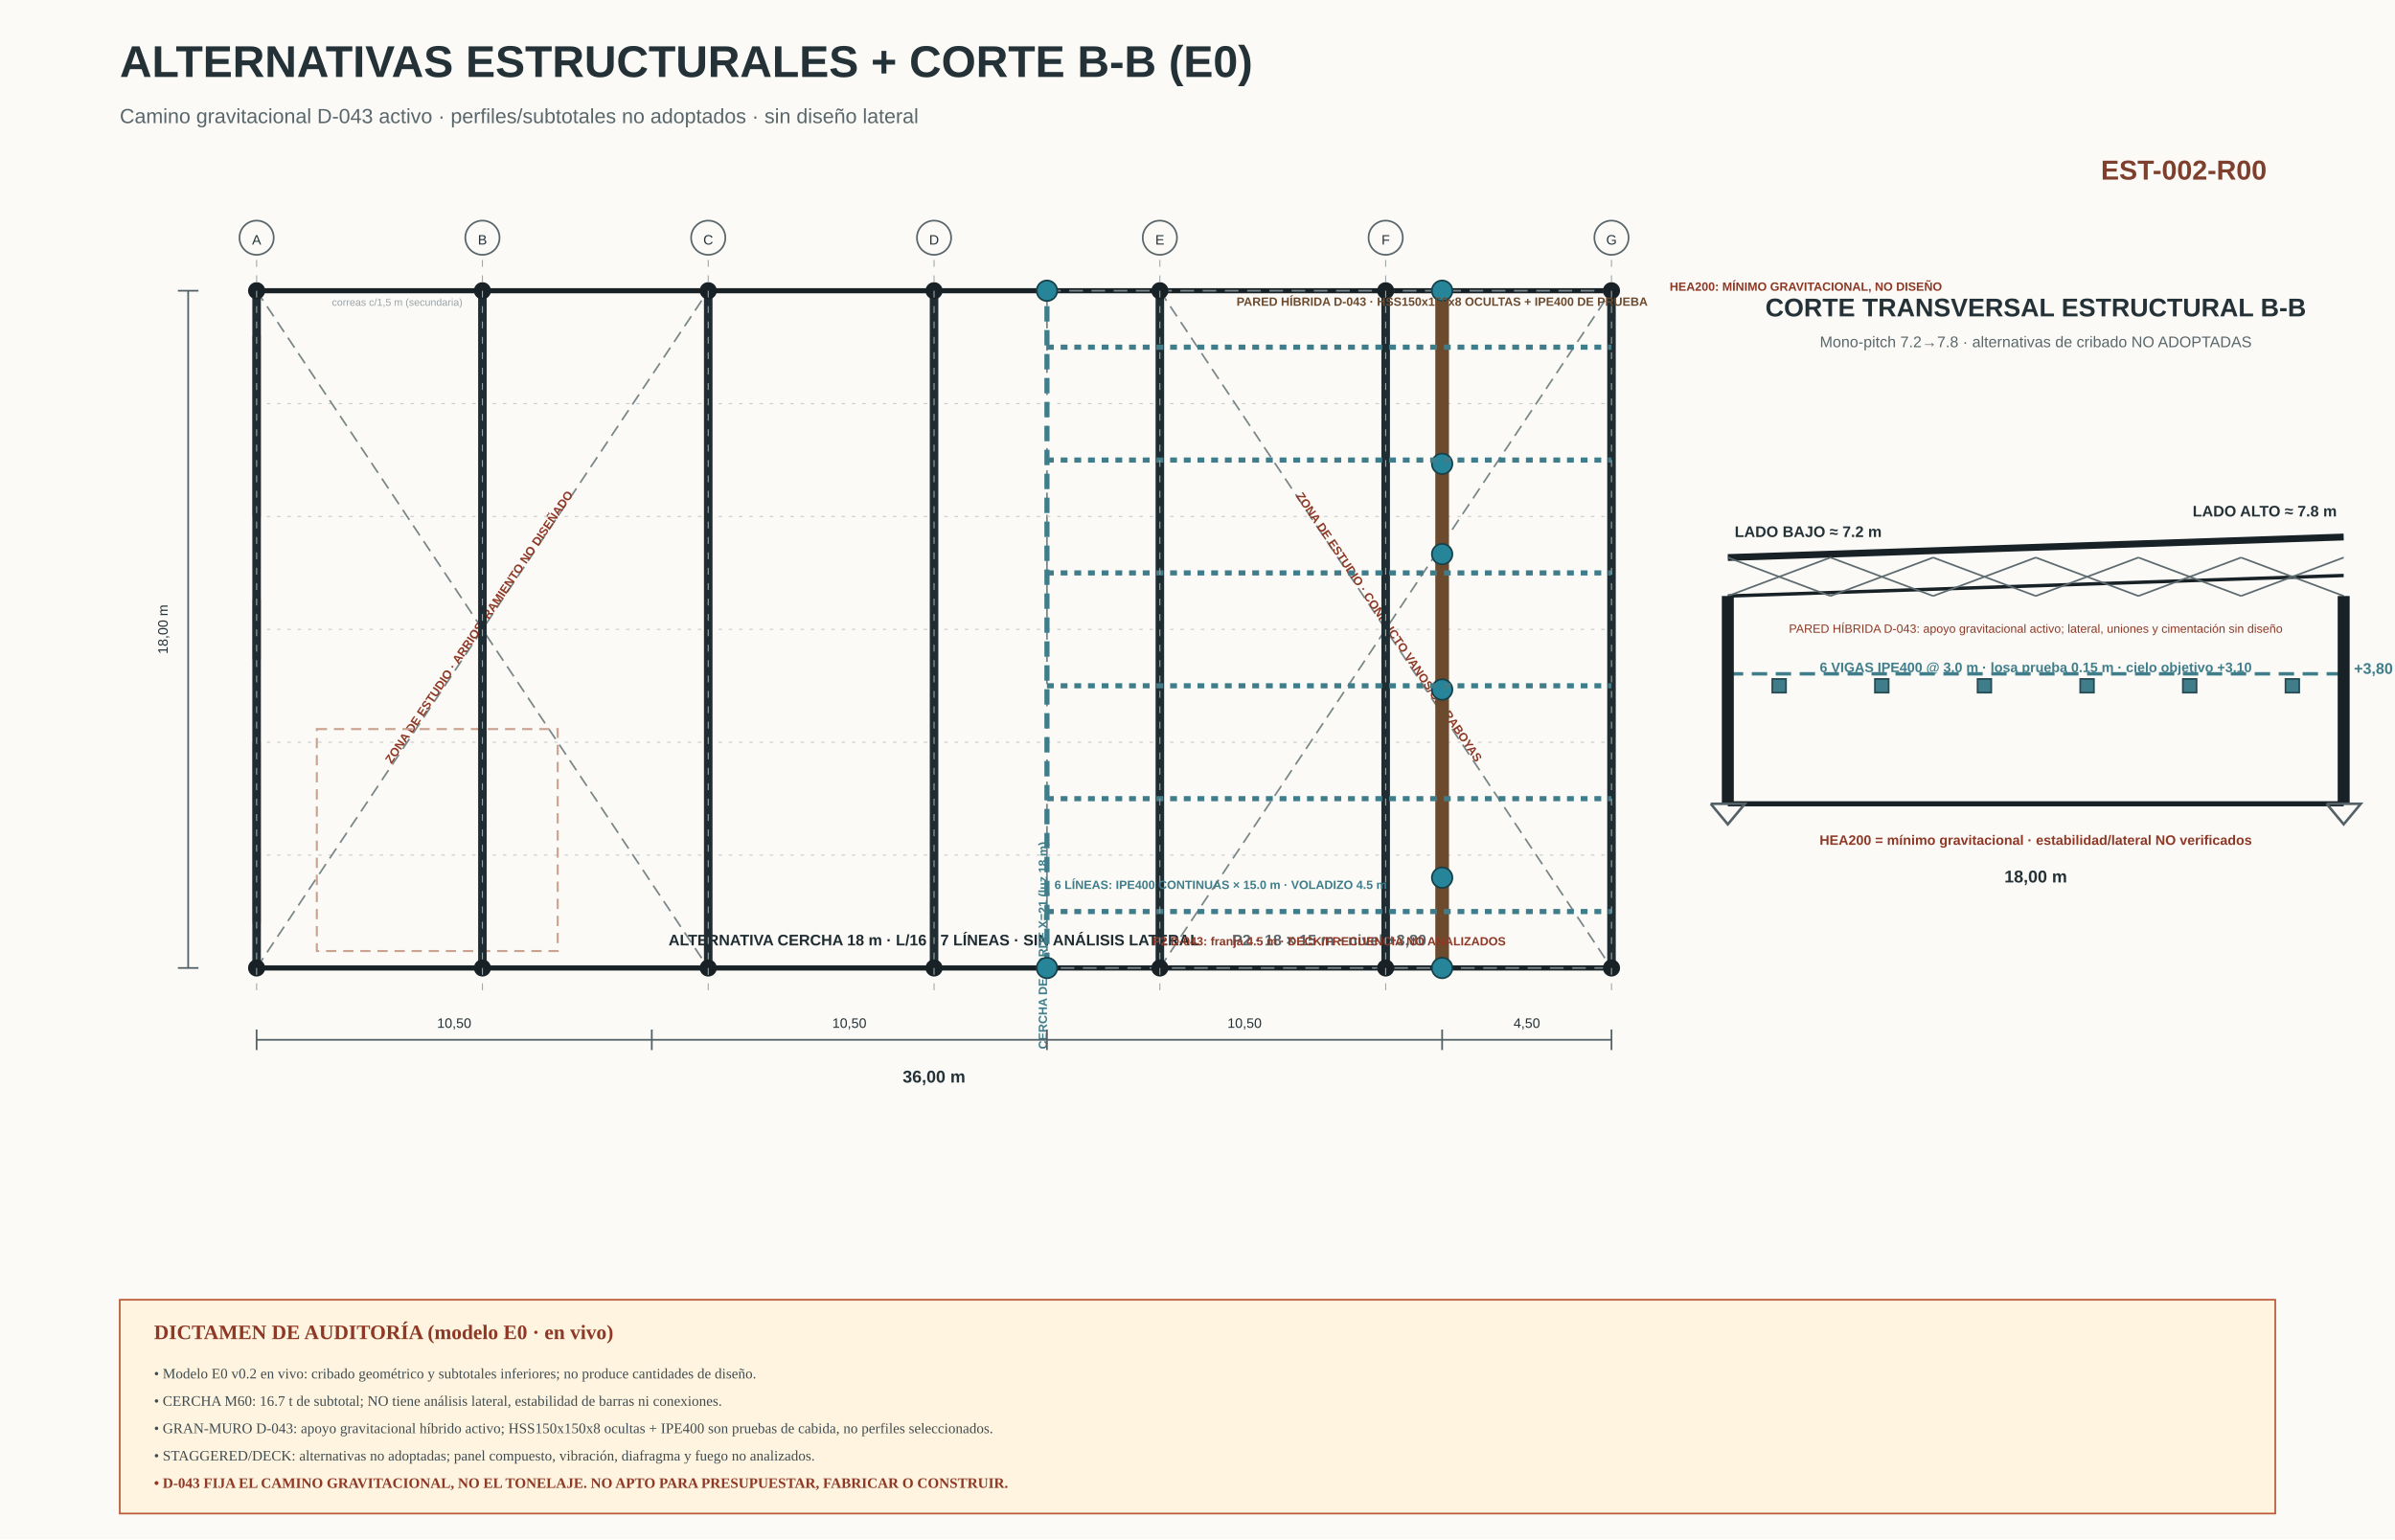
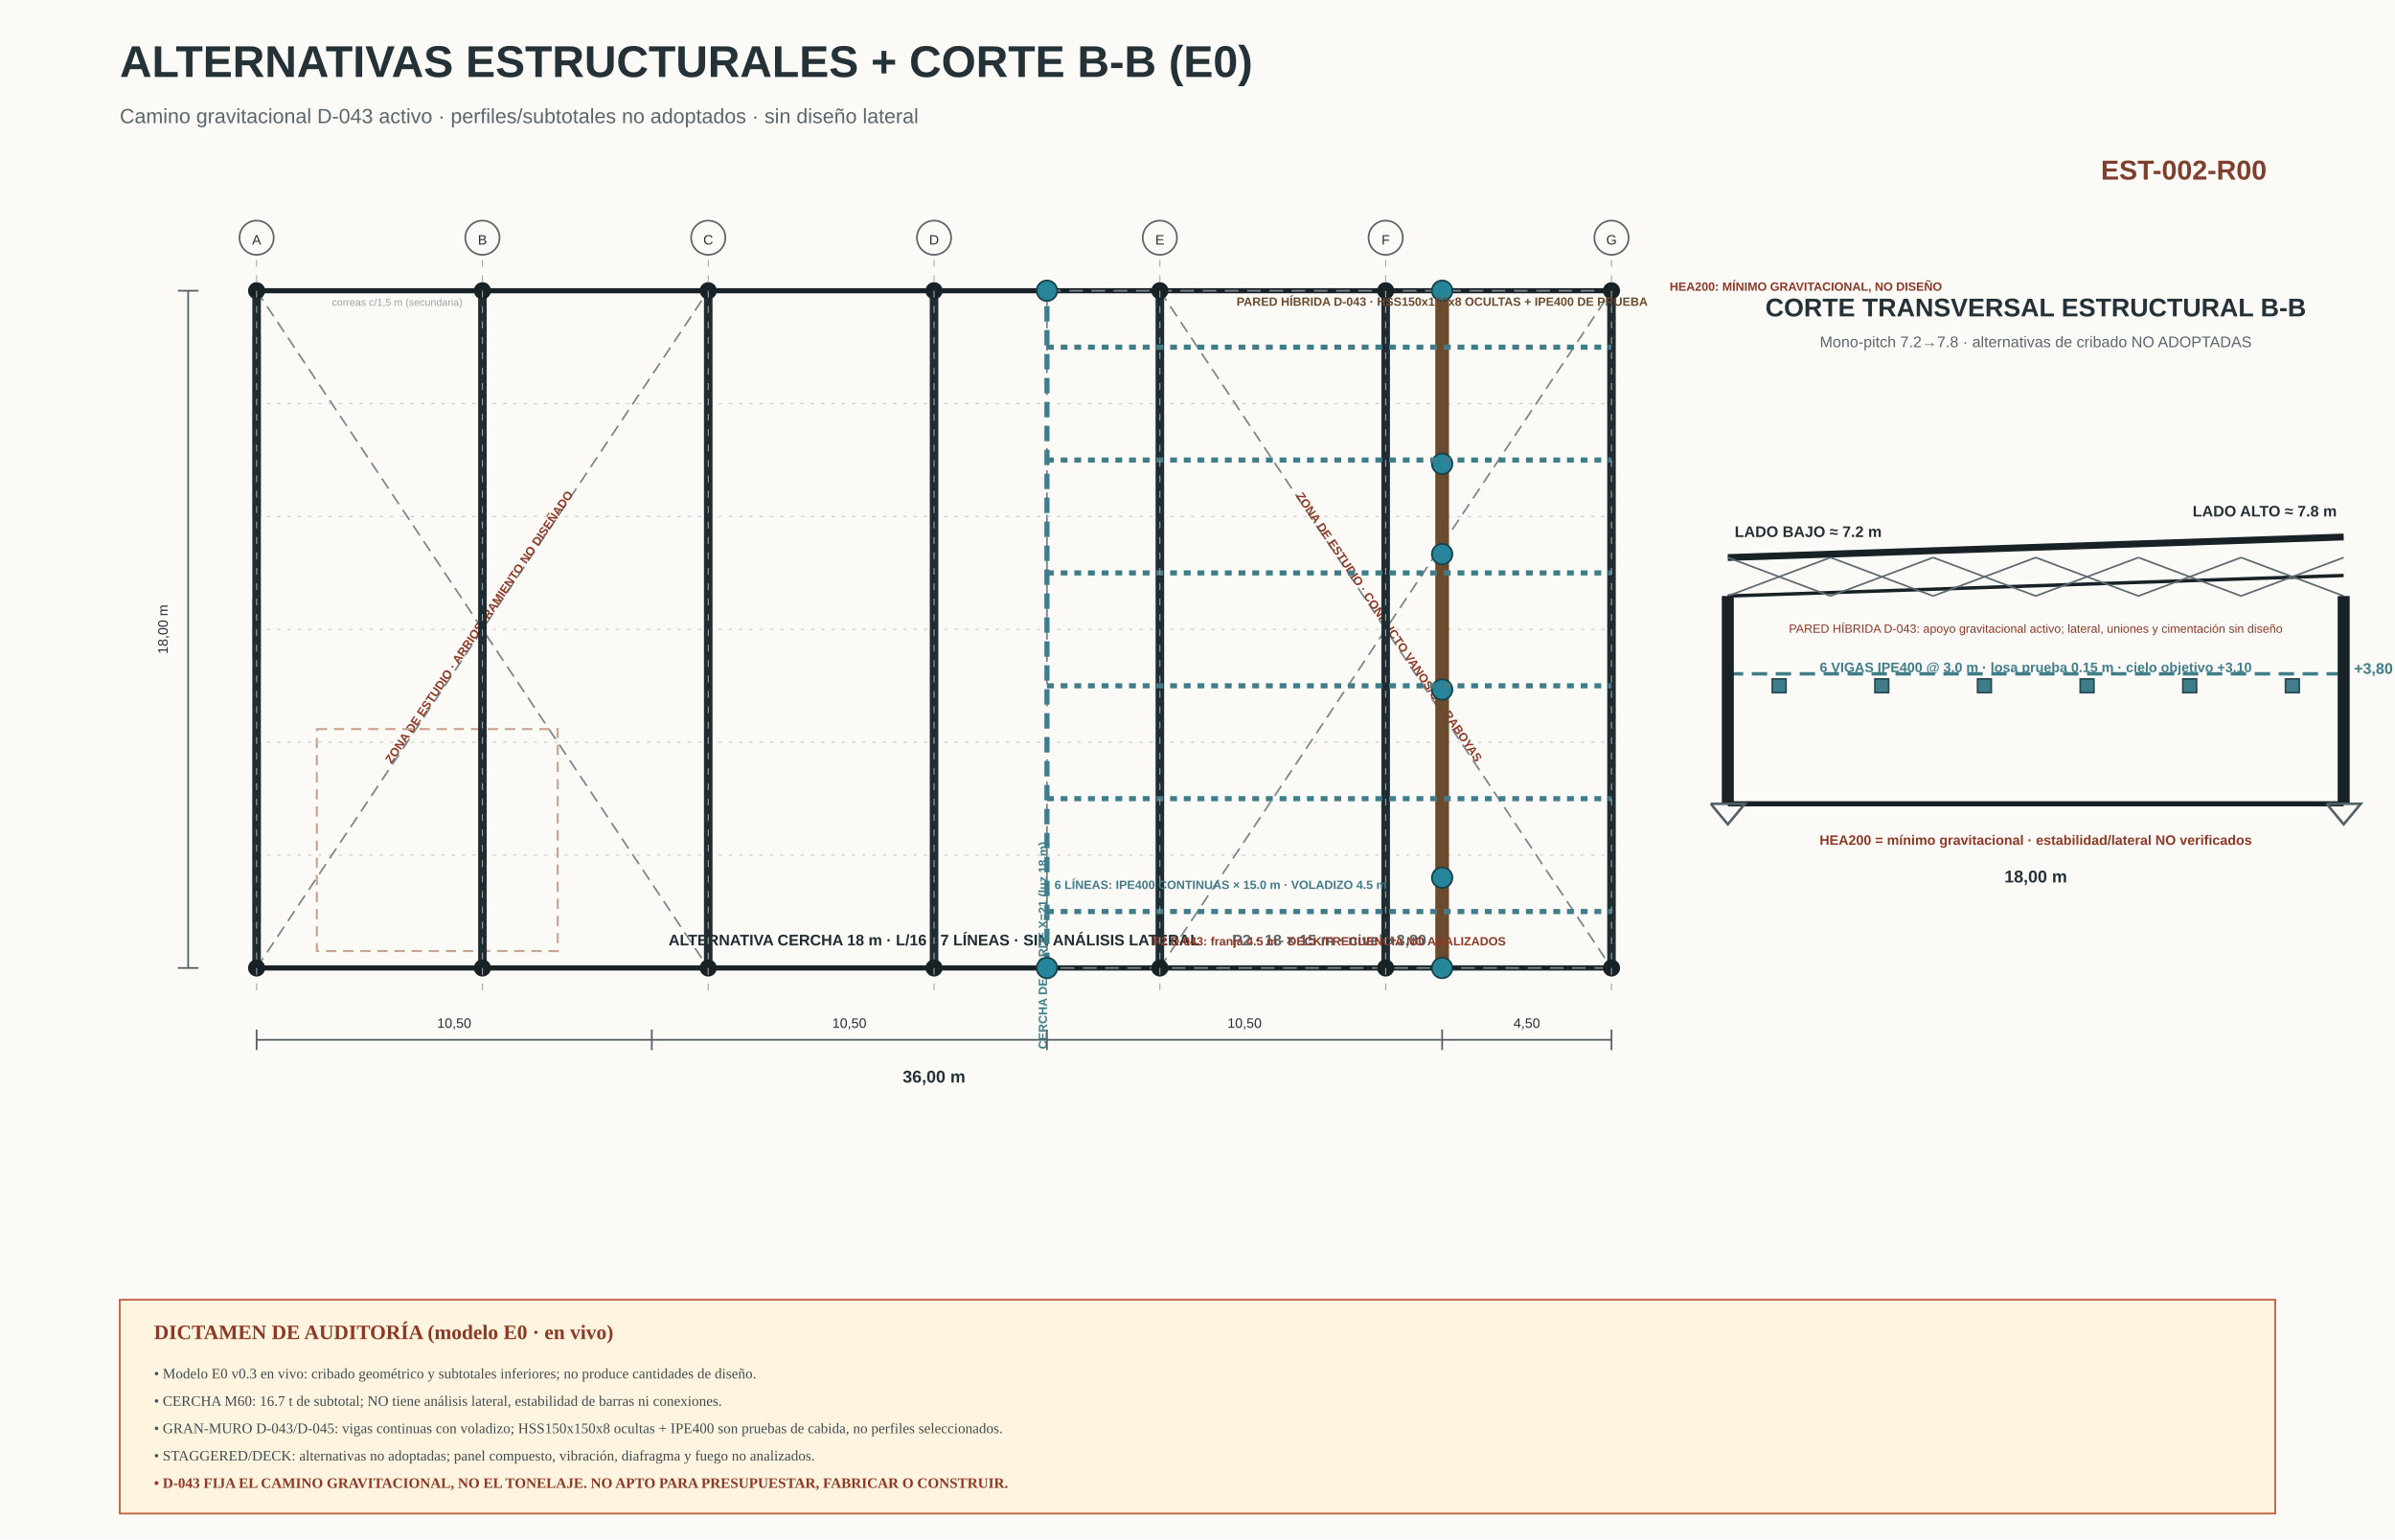
<svg xmlns="http://www.w3.org/2000/svg" width="1400" height="900" viewBox="0 0 1400 900">
  <rect width="1400" height="900" fill="#fbfaf7" />
  <g font-family="Arial">
    <text x="70" y="45" font-size="26" text-anchor="start" font-weight="700" fill="#243238">ALTERNATIVAS ESTRUCTURALES + CORTE B-B (E0)</text>
    <text x="70" y="72" font-size="12" text-anchor="start" font-weight="400" fill="#59676c">Camino gravitacional D-043 activo · perfiles/subtotales no adoptados · sin diseño lateral</text>
    <text x="1325" y="105" font-size="16" text-anchor="end" font-weight="700" fill="#7e3f2c">EST-002-R00</text>
  </g>
  <g font-family="Arial" fill="#20292e">
    <rect x="150.0" y="170.0" width="792.0" height="396.0" fill="none" stroke="#172126" stroke-width="3" />
    <rect x="612.0" y="170.0" width="330.0" height="396.0" fill="none" stroke="#7a8689" stroke-width="1" stroke-dasharray="8 5" />
    <text x="777.0" y="552.8" font-size="9" text-anchor="middle" font-weight="700" fill="#5c676b">P2 · 18 × 15 m · nivel +3,80</text>
    <line x1="150.0" y1="500.0" x2="942.0" y2="500.0" stroke="#c3c8cb" stroke-width="0.6" stroke-dasharray="2 4" />
    <line x1="150.0" y1="434.0" x2="942.0" y2="434.0" stroke="#c3c8cb" stroke-width="0.6" stroke-dasharray="2 4" />
    <line x1="150.0" y1="368.0" x2="942.0" y2="368.0" stroke="#c3c8cb" stroke-width="0.6" stroke-dasharray="2 4" />
    <line x1="150.0" y1="302.0" x2="942.0" y2="302.0" stroke="#c3c8cb" stroke-width="0.6" stroke-dasharray="2 4" />
    <line x1="150.0" y1="236.0" x2="942.0" y2="236.0" stroke="#c3c8cb" stroke-width="0.6" stroke-dasharray="2 4" />
    <text x="194.0" y="178.8" font-size="6" text-anchor="start" font-weight="400" fill="#9aa3a6">correas c/1,5 m (secundaria)</text>
    <line x1="150.0" y1="566.0" x2="414.0" y2="170.0" stroke="#7a8689" stroke-width="1.0" stroke-dasharray="7 4" />
    <line x1="150.0" y1="170.0" x2="414.0" y2="566.0" stroke="#7a8689" stroke-width="1.0" stroke-dasharray="7 4" />
    <line x1="678.0" y1="566.0" x2="942.0" y2="170.0" stroke="#7a8689" stroke-width="1.0" stroke-dasharray="7 4" />
    <line x1="678.0" y1="170.0" x2="942.0" y2="566.0" stroke="#7a8689" stroke-width="1.0" stroke-dasharray="7 4" />
    <text x="282.0" y="368.0" font-size="7" text-anchor="middle" font-weight="700" fill="#8e3825" transform="rotate(-56 282.0 368.0)">ZONA DE ESTUDIO · ARRIOSTRAMIENTO NO DISEÑADO</text>
    <text x="810.0" y="368.0" font-size="7" text-anchor="middle" font-weight="700" fill="#8e3825" transform="rotate(56 810.0 368.0)">ZONA DE ESTUDIO · CONFLICTO VANOS/CLARABOYAS</text>
    <line x1="150.0" y1="539.6" x2="150.0" y2="434.0" stroke="#c9a38f" stroke-width="5" />
    <line x1="150.0" y1="385.6" x2="150.0" y2="350.4" stroke="#c9a38f" stroke-width="5" />
    <line x1="150.0" y1="302.0" x2="150.0" y2="196.4" stroke="#c9a38f" stroke-width="5" />
    <rect x="185.2" y="426.3" width="140.8" height="129.8" fill="none" stroke="#c9a38f" stroke-width="1.2" stroke-dasharray="6 4" />
    <line x1="150.0" y1="566.0" x2="150.0" y2="170.0" stroke="#1f2d33" stroke-width="5" />
    <line x1="282.0" y1="566.0" x2="282.0" y2="170.0" stroke="#1f2d33" stroke-width="5" />
    <line x1="414.0" y1="566.0" x2="414.0" y2="170.0" stroke="#1f2d33" stroke-width="5" />
    <line x1="546.0" y1="566.0" x2="546.0" y2="170.0" stroke="#1f2d33" stroke-width="5" />
    <line x1="678.0" y1="566.0" x2="678.0" y2="170.0" stroke="#1f2d33" stroke-width="5" />
    <line x1="810.0" y1="566.0" x2="810.0" y2="170.0" stroke="#1f2d33" stroke-width="5" />
    <line x1="942.0" y1="566.0" x2="942.0" y2="170.0" stroke="#1f2d33" stroke-width="5" />
    <text x="546.0" y="552.8" font-size="9" text-anchor="middle" font-weight="700" fill="#1f2d33">ALTERNATIVA CERCHA 18 m · L/16 · 7 LÍNEAS · SIN ANÁLISIS LATERAL</text>
    <circle cx="150.0" cy="566.0" r="5" fill="#172126" />
    <circle cx="150.0" cy="170.0" r="5" fill="#172126" />
    <circle cx="282.0" cy="566.0" r="5" fill="#172126" />
    <circle cx="282.0" cy="170.0" r="5" fill="#172126" />
    <circle cx="414.0" cy="566.0" r="5" fill="#172126" />
    <circle cx="414.0" cy="170.0" r="5" fill="#172126" />
    <circle cx="546.0" cy="566.0" r="5" fill="#172126" />
    <circle cx="546.0" cy="170.0" r="5" fill="#172126" />
    <circle cx="678.0" cy="566.0" r="5" fill="#172126" />
    <circle cx="678.0" cy="170.0" r="5" fill="#172126" />
    <circle cx="810.0" cy="566.0" r="5" fill="#172126" />
    <circle cx="810.0" cy="170.0" r="5" fill="#172126" />
    <circle cx="942.0" cy="566.0" r="5" fill="#172126" />
    <circle cx="942.0" cy="170.0" r="5" fill="#172126" />
    <text x="976.0" y="170.0" font-size="7" text-anchor="start" font-weight="700" fill="#8e3825">HEA200: MÍNIMO GRAVITACIONAL, NO DISEÑO</text>
    <line x1="843.0" y1="566.0" x2="843.0" y2="170.0" stroke="#6b4a2e" stroke-width="8" />
    <circle cx="843.0" cy="566.0" r="6" fill="#27859a" stroke="#173f48" stroke-width="1" />
    <circle cx="843.0" cy="513.2" r="6" fill="#27859a" stroke="#173f48" stroke-width="1" />
    <circle cx="843.0" cy="403.2" r="6" fill="#27859a" stroke="#173f48" stroke-width="1" />
    <circle cx="843.0" cy="324.0" r="6" fill="#27859a" stroke="#173f48" stroke-width="1" />
    <circle cx="843.0" cy="271.2" r="6" fill="#27859a" stroke="#173f48" stroke-width="1" />
    <circle cx="843.0" cy="170.0" r="6" fill="#27859a" stroke="#173f48" stroke-width="1" />
    <text x="843.0" y="178.8" font-size="7" text-anchor="middle" font-weight="700" fill="#6b4a2e">PARED HÍBRIDA D-043 · HSS150x150x8 OCULTAS + IPE400 DE PRUEBA</text>
    <line x1="612.0" y1="566.0" x2="612.0" y2="170.0" stroke="#3f7d8a" stroke-width="3" stroke-dasharray="9 5" />
    <text x="612.0" y="552.8" font-size="7" text-anchor="middle" font-weight="700" fill="#3f7d8a" transform="rotate(-90 612.0 552.8)">CERCHA DE BORDE X=21 (luz 18 m)</text>
    <circle cx="612.0" cy="566.0" r="6" fill="#27859a" stroke="#173f48" stroke-width="1" />
    <circle cx="612.0" cy="170.0" r="6" fill="#27859a" stroke="#173f48" stroke-width="1" />
    <line x1="612.0" y1="533.0" x2="942.0" y2="533.0" stroke="#3f7d8a" stroke-width="3" stroke-dasharray="4 4" />
    <line x1="612.0" y1="467.0" x2="942.0" y2="467.0" stroke="#3f7d8a" stroke-width="3" stroke-dasharray="4 4" />
    <line x1="612.0" y1="401.0" x2="942.0" y2="401.0" stroke="#3f7d8a" stroke-width="3" stroke-dasharray="4 4" />
    <line x1="612.0" y1="335.0" x2="942.0" y2="335.0" stroke="#3f7d8a" stroke-width="3" stroke-dasharray="4 4" />
    <line x1="612.0" y1="269.0" x2="942.0" y2="269.0" stroke="#3f7d8a" stroke-width="3" stroke-dasharray="4 4" />
    <line x1="612.0" y1="203.0" x2="942.0" y2="203.0" stroke="#3f7d8a" stroke-width="3" stroke-dasharray="4 4" />
    <text x="616.4" y="519.8" font-size="7" text-anchor="start" font-weight="700" fill="#3f7d8a">6 LÍNEAS: IPE400 CONTINUAS × 15.0 m · VOLADIZO 4.5 m</text>
    <text x="777.0" y="552.8" font-size="7" text-anchor="middle" font-weight="700" fill="#8e3825">P2 D-043: franja 4.5 m · DECK/FRECUENCIA NO ANALIZADOS</text>
    <line x1="150.0" y1="152.0" x2="150.0" y2="584.0" stroke="#9ea5a5" stroke-width="0.6" stroke-dasharray="4 5" />
    <circle cx="150.0" cy="139.0" r="10" fill="#fbfaf7" stroke="#5a666a" />
    <text x="150.0" y="143.0" font-size="8" text-anchor="middle" font-weight="400" fill="#243238">A</text>
    <line x1="282.0" y1="152.0" x2="282.0" y2="584.0" stroke="#9ea5a5" stroke-width="0.6" stroke-dasharray="4 5" />
    <circle cx="282.0" cy="139.0" r="10" fill="#fbfaf7" stroke="#5a666a" />
    <text x="282.0" y="143.0" font-size="8" text-anchor="middle" font-weight="400" fill="#243238">B</text>
    <line x1="414.0" y1="152.0" x2="414.0" y2="584.0" stroke="#9ea5a5" stroke-width="0.6" stroke-dasharray="4 5" />
    <circle cx="414.0" cy="139.0" r="10" fill="#fbfaf7" stroke="#5a666a" />
    <text x="414.0" y="143.0" font-size="8" text-anchor="middle" font-weight="400" fill="#243238">C</text>
    <line x1="546.0" y1="152.0" x2="546.0" y2="584.0" stroke="#9ea5a5" stroke-width="0.6" stroke-dasharray="4 5" />
    <circle cx="546.0" cy="139.0" r="10" fill="#fbfaf7" stroke="#5a666a" />
    <text x="546.0" y="143.0" font-size="8" text-anchor="middle" font-weight="400" fill="#243238">D</text>
    <line x1="678.0" y1="152.0" x2="678.0" y2="584.0" stroke="#9ea5a5" stroke-width="0.6" stroke-dasharray="4 5" />
    <circle cx="678.0" cy="139.0" r="10" fill="#fbfaf7" stroke="#5a666a" />
    <text x="678.0" y="143.0" font-size="8" text-anchor="middle" font-weight="400" fill="#243238">E</text>
    <line x1="810.0" y1="152.0" x2="810.0" y2="584.0" stroke="#9ea5a5" stroke-width="0.6" stroke-dasharray="4 5" />
    <circle cx="810.0" cy="139.0" r="10" fill="#fbfaf7" stroke="#5a666a" />
    <text x="810.0" y="143.0" font-size="8" text-anchor="middle" font-weight="400" fill="#243238">F</text>
    <line x1="942.0" y1="152.0" x2="942.0" y2="584.0" stroke="#9ea5a5" stroke-width="0.6" stroke-dasharray="4 5" />
    <circle cx="942.0" cy="139.0" r="10" fill="#fbfaf7" stroke="#5a666a" />
    <text x="942.0" y="143.0" font-size="8" text-anchor="middle" font-weight="400" fill="#243238">G</text>
    <line x1="150.0" y1="608.0" x2="942.0" y2="608.0" stroke="#536166" stroke-width="1.0" />
    <line x1="150.0" y1="602.0" x2="150.0" y2="614.0" stroke="#536166" stroke-width="1.0" />
    <line x1="381.0" y1="602.0" x2="381.0" y2="614.0" stroke="#536166" stroke-width="1.0" />
    <line x1="612.0" y1="602.0" x2="612.0" y2="614.0" stroke="#536166" stroke-width="1.0" />
    <line x1="843.0" y1="602.0" x2="843.0" y2="614.0" stroke="#536166" stroke-width="1.0" />
    <line x1="942.0" y1="602.0" x2="942.0" y2="614.0" stroke="#536166" stroke-width="1.0" />
    <text x="265.5" y="601.0" font-size="8" text-anchor="middle" font-weight="400" fill="#243238">10,50</text>
    <text x="496.5" y="601.0" font-size="8" text-anchor="middle" font-weight="400" fill="#243238">10,50</text>
    <text x="727.5" y="601.0" font-size="8" text-anchor="middle" font-weight="400" fill="#243238">10,50</text>
    <text x="892.5" y="601.0" font-size="8" text-anchor="middle" font-weight="400" fill="#243238">4,50</text>
    <text x="546.0" y="633.0" font-size="10" text-anchor="middle" font-weight="700" fill="#243238">36,00 m</text>
    <line x1="110.0" y1="566.0" x2="110.0" y2="170.0" stroke="#536166" stroke-width="1.0" />
    <line x1="104.0" y1="566.0" x2="116.0" y2="566.0" stroke="#536166" stroke-width="1.0" />
    <line x1="104.0" y1="170.0" x2="116.0" y2="170.0" stroke="#536166" stroke-width="1.0" />
    <text x="98.0" y="368.0" font-size="8" text-anchor="middle" font-weight="400" fill="#243238" transform="rotate(-90 98.0 368.0)">18,00 m</text>
    <text x="1190.0" y="185" font-size="15" text-anchor="middle" font-weight="700" fill="#243238">CORTE TRANSVERSAL ESTRUCTURAL B-B</text>
    <text x="1190.0" y="203" font-size="9" text-anchor="middle" font-weight="400" fill="#59676c">Mono-pitch 7.2→7.8 · alternativas de cribado NO ADOPTADAS</text>
    <line x1="1010.0" y1="470.0" x2="1370.0" y2="470.0" stroke="#172126" stroke-width="3" />
    <line x1="1010.0" y1="394.0" x2="1370.0" y2="394.0" stroke="#3f7d8a" stroke-width="2" stroke-dasharray="9 5" />
    <text x="1376.0" y="394.0" font-size="9" text-anchor="start" font-weight="700" fill="#3f7d8a">+3,80</text>
    <rect x="1036.0" y="397.0" width="8" height="8.0" fill="#3f7d8a" stroke="#274a53" stroke-width="1" />
    <rect x="1096.0" y="397.0" width="8" height="8.0" fill="#3f7d8a" stroke="#274a53" stroke-width="1" />
    <rect x="1156.0" y="397.0" width="8" height="8.0" fill="#3f7d8a" stroke="#274a53" stroke-width="1" />
    <rect x="1216.0" y="397.0" width="8" height="8.0" fill="#3f7d8a" stroke="#274a53" stroke-width="1" />
    <rect x="1276.0" y="397.0" width="8" height="8.0" fill="#3f7d8a" stroke="#274a53" stroke-width="1" />
    <rect x="1336.0" y="397.0" width="8" height="8.0" fill="#3f7d8a" stroke="#274a53" stroke-width="1" />
    <text x="1190.0" y="393.0" font-size="8" text-anchor="middle" font-weight="700" fill="#3f7d8a">6 VIGAS IPE400 @ 3.0 m · losa prueba 0.15 m · cielo objetivo +3,10</text>
    <text x="1190.0" y="370.0" font-size="7" text-anchor="middle" font-weight="400" fill="#8e3825">PARED HÍBRIDA D-043: apoyo gravitacional activo; lateral, uniones y cimentación sin diseño</text>
    <line x1="1010.0" y1="326.0" x2="1370.0" y2="314.0" stroke="#172126" stroke-width="4" />
    <line x1="1010.0" y1="348.5" x2="1370.0" y2="336.5" stroke="#172126" stroke-width="2" />
    <line x1="1010.0" y1="348.5" x2="1070.0" y2="326.0" stroke="#5d6b70" stroke-width="1.0" />
    <line x1="1010.0" y1="326.0" x2="1070.0" y2="348.5" stroke="#5d6b70" stroke-width="1.0" />
    <line x1="1070.0" y1="348.5" x2="1130.0" y2="326.0" stroke="#5d6b70" stroke-width="1.0" />
    <line x1="1070.0" y1="326.0" x2="1130.0" y2="348.5" stroke="#5d6b70" stroke-width="1.0" />
    <line x1="1130.0" y1="348.5" x2="1190.0" y2="326.0" stroke="#5d6b70" stroke-width="1.0" />
    <line x1="1130.0" y1="326.0" x2="1190.0" y2="348.5" stroke="#5d6b70" stroke-width="1.0" />
    <line x1="1190.0" y1="348.5" x2="1250.0" y2="326.0" stroke="#5d6b70" stroke-width="1.0" />
    <line x1="1190.0" y1="326.0" x2="1250.0" y2="348.5" stroke="#5d6b70" stroke-width="1.0" />
    <line x1="1250.0" y1="348.5" x2="1310.0" y2="326.0" stroke="#5d6b70" stroke-width="1.0" />
    <line x1="1250.0" y1="326.0" x2="1310.0" y2="348.5" stroke="#5d6b70" stroke-width="1.0" />
    <line x1="1310.0" y1="348.5" x2="1370.0" y2="326.0" stroke="#5d6b70" stroke-width="1.0" />
    <line x1="1310.0" y1="326.0" x2="1370.0" y2="348.5" stroke="#5d6b70" stroke-width="1.0" />
    <text x="1014.0" y="314.0" font-size="9" text-anchor="start" font-weight="700" fill="#243238">LADO BAJO ≈ 7.2 m</text>
    <text x="1366.0" y="302.0" font-size="9" text-anchor="end" font-weight="700" fill="#243238">LADO ALTO ≈ 7.8 m</text>
    <line x1="1010.0" y1="470.0" x2="1010.0" y2="348.5" stroke="#172126" stroke-width="7" />
    <polyline points="1000.0,470.0 1020.0,470.0 1010.0,482.0 1000.0,470.0" fill="none" stroke="#536166" stroke-width="1.5" />
    <line x1="1370.0" y1="470.0" x2="1370.0" y2="348.5" stroke="#172126" stroke-width="7" />
    <polyline points="1360.0,470.0 1380.0,470.0 1370.0,482.0 1360.0,470.0" fill="none" stroke="#536166" stroke-width="1.5" />
    <text x="1190.0" y="494.0" font-size="8" text-anchor="middle" font-weight="700" fill="#8e3825">HEA200 = mínimo gravitacional · estabilidad/lateral NO verificados</text>
    <text x="1190.0" y="516.0" font-size="10" text-anchor="middle" font-weight="700" fill="#243238">18,00 m</text>
  </g>
  <rect x="70" y="760" width="1260" height="125" fill="#fff4df" stroke="#bd5c3c" stroke-width="1" />
  <text x="90" y="783" font-size="12" text-anchor="start" font-weight="700" fill="#8e3825">DICTAMEN DE AUDITORÍA (modelo E0 · en vivo)</text>
-   <text x="90" y="806" font-size="8.5" text-anchor="start" font-weight="400" fill="#3f4c51">• Modelo E0 v0.2 en vivo: cribado geométrico y subtotales inferiores; no produce cantidades de diseño.</text>
+   <text x="90" y="806" font-size="8.5" text-anchor="start" font-weight="400" fill="#3f4c51">• Modelo E0 v0.3 en vivo: cribado geométrico y subtotales inferiores; no produce cantidades de diseño.</text>
  <text x="90" y="822" font-size="8.5" text-anchor="start" font-weight="400" fill="#3f4c51">• CERCHA M60: 16.7 t de subtotal; NO tiene análisis lateral, estabilidad de barras ni conexiones.</text>
-   <text x="90" y="838" font-size="8.5" text-anchor="start" font-weight="400" fill="#3f4c51">• GRAN-MURO D-043: apoyo gravitacional híbrido activo; HSS150x150x8 ocultas + IPE400 son pruebas de cabida, no perfiles seleccionados.</text>
+   <text x="90" y="838" font-size="8.5" text-anchor="start" font-weight="400" fill="#3f4c51">• GRAN-MURO D-043/D-045: vigas continuas con voladizo; HSS150x150x8 ocultas + IPE400 son pruebas de cabida, no perfiles seleccionados.</text>
  <text x="90" y="854" font-size="8.5" text-anchor="start" font-weight="400" fill="#3f4c51">• STAGGERED/DECK: alternativas no adoptadas; panel compuesto, vibración, diafragma y fuego no analizados.</text>
  <text x="90" y="870" font-size="8.5" text-anchor="start" font-weight="700" fill="#8e3825">• D-043 FIJA EL CAMINO GRAVITACIONAL, NO EL TONELAJE. NO APTO PARA PRESUPUESTAR, FABRICAR O CONSTRUIR.</text>
</svg>
